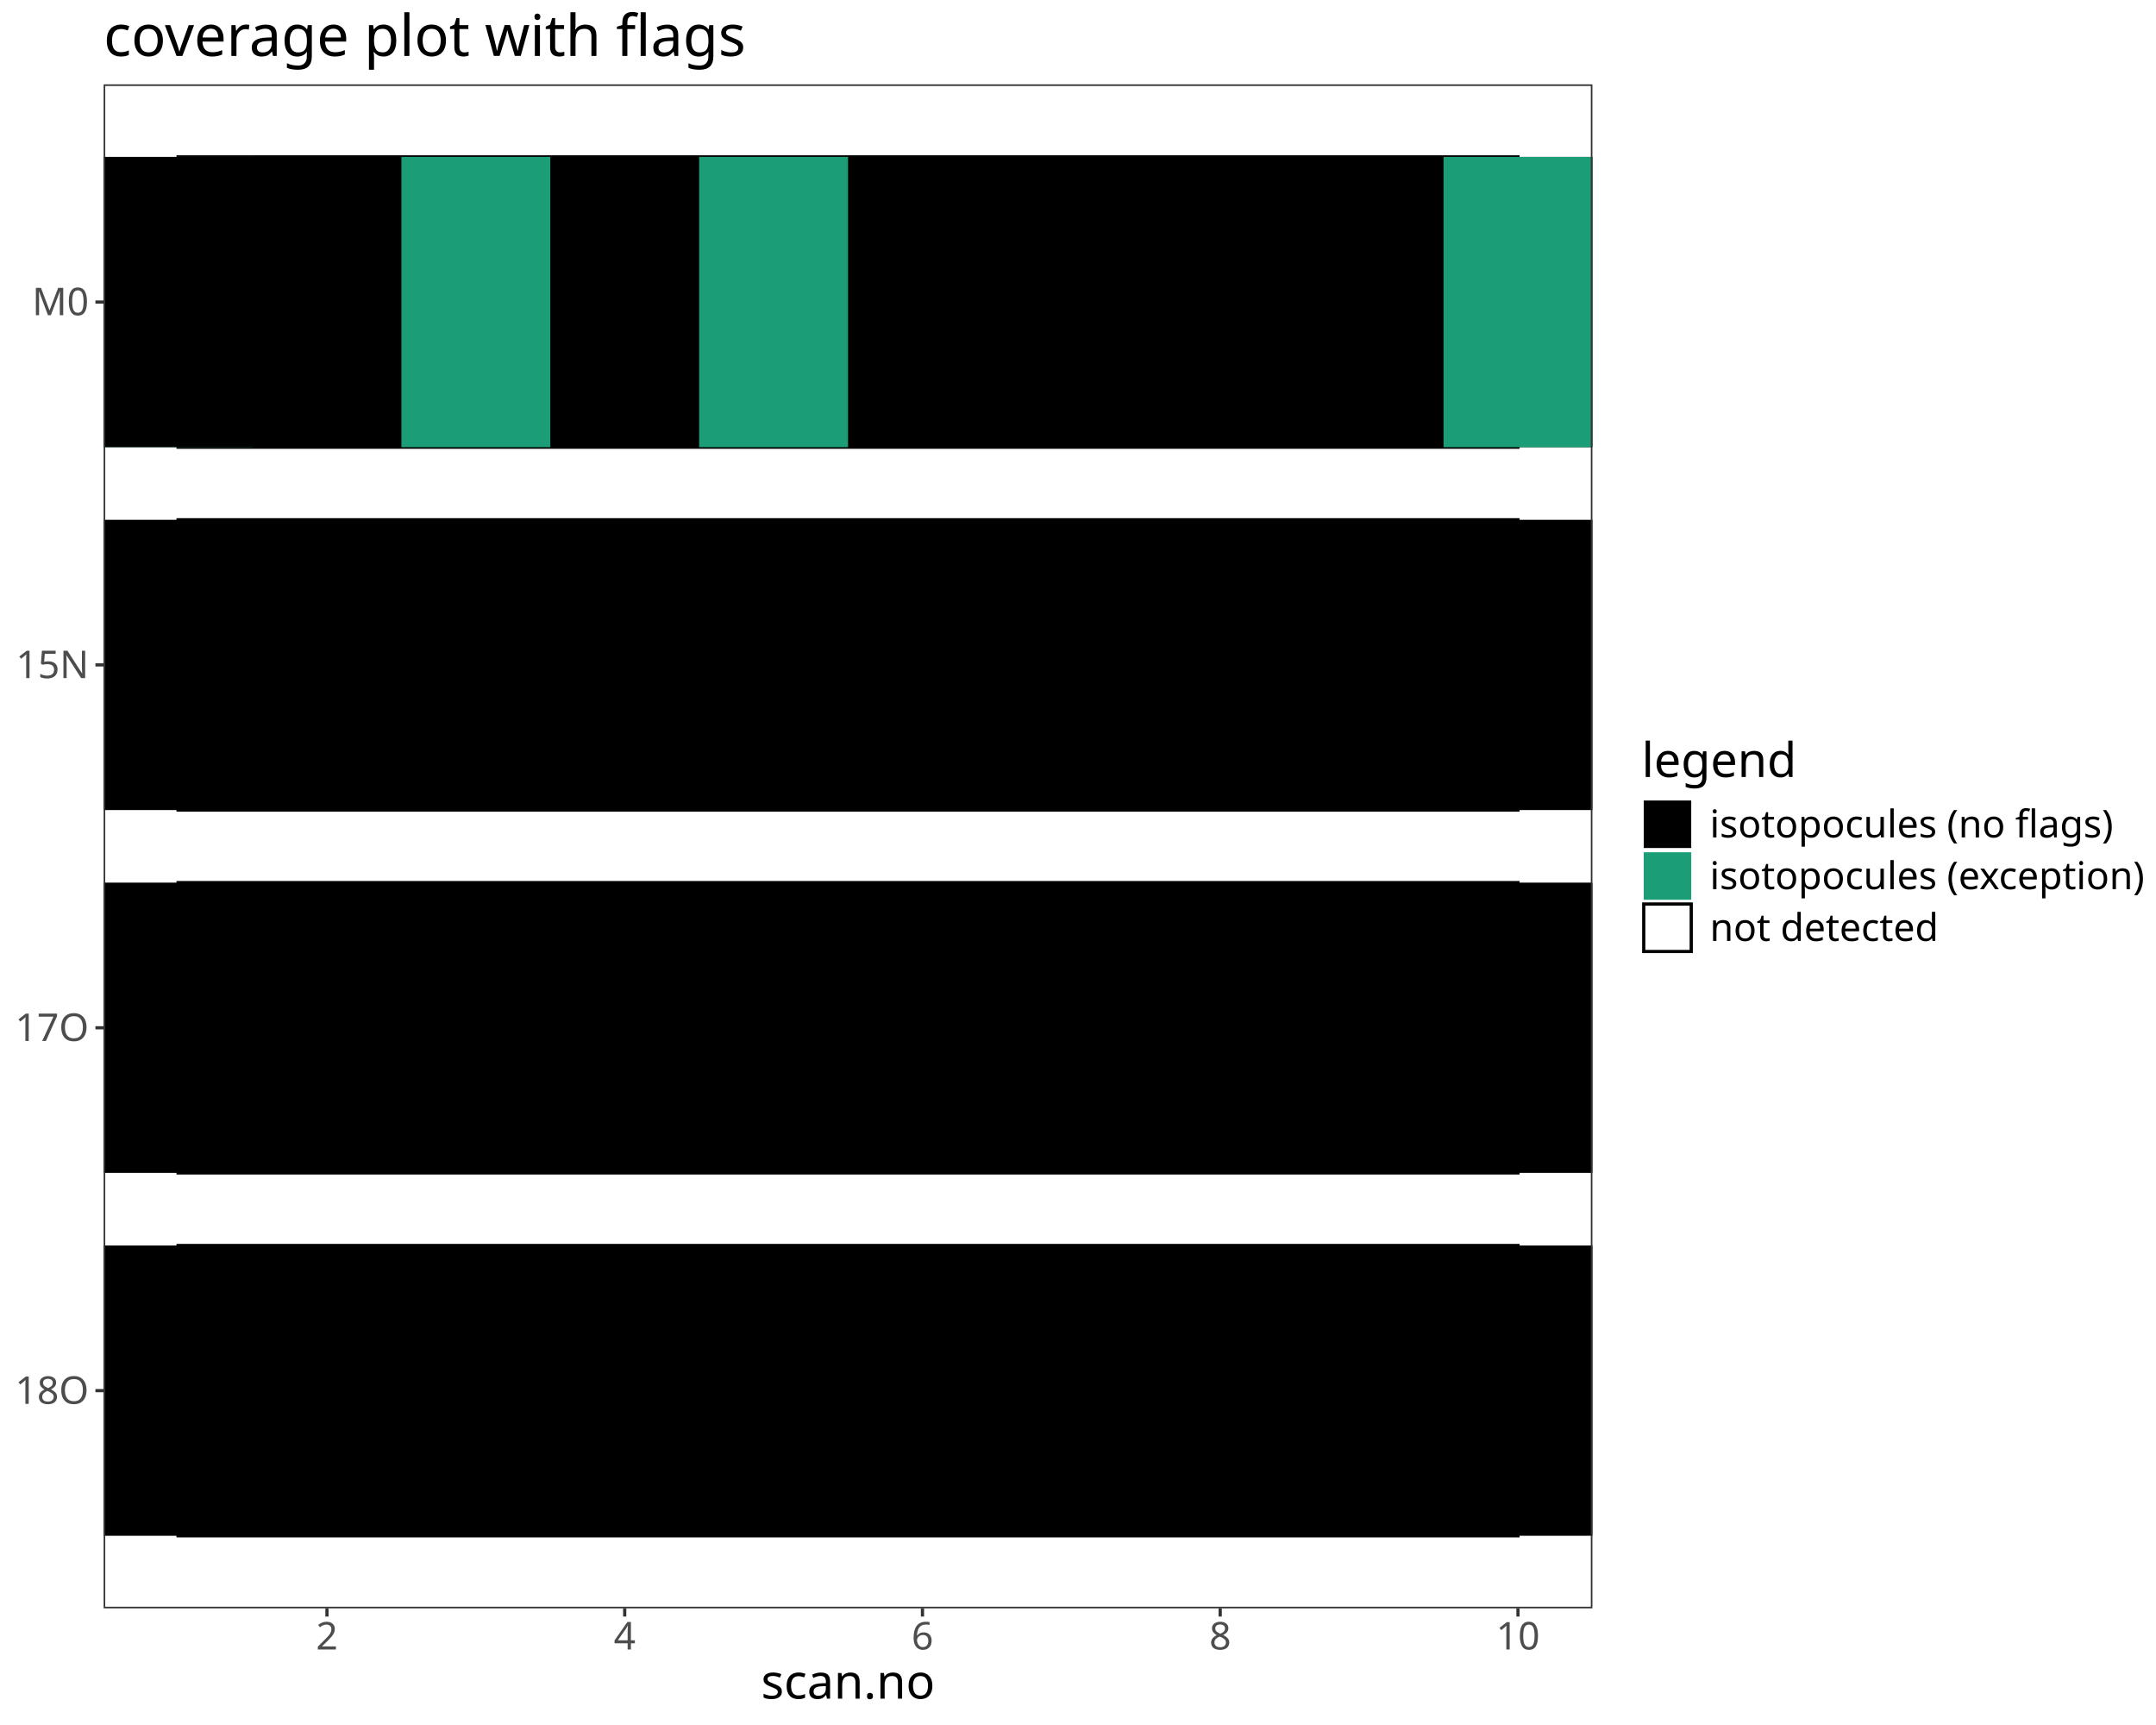
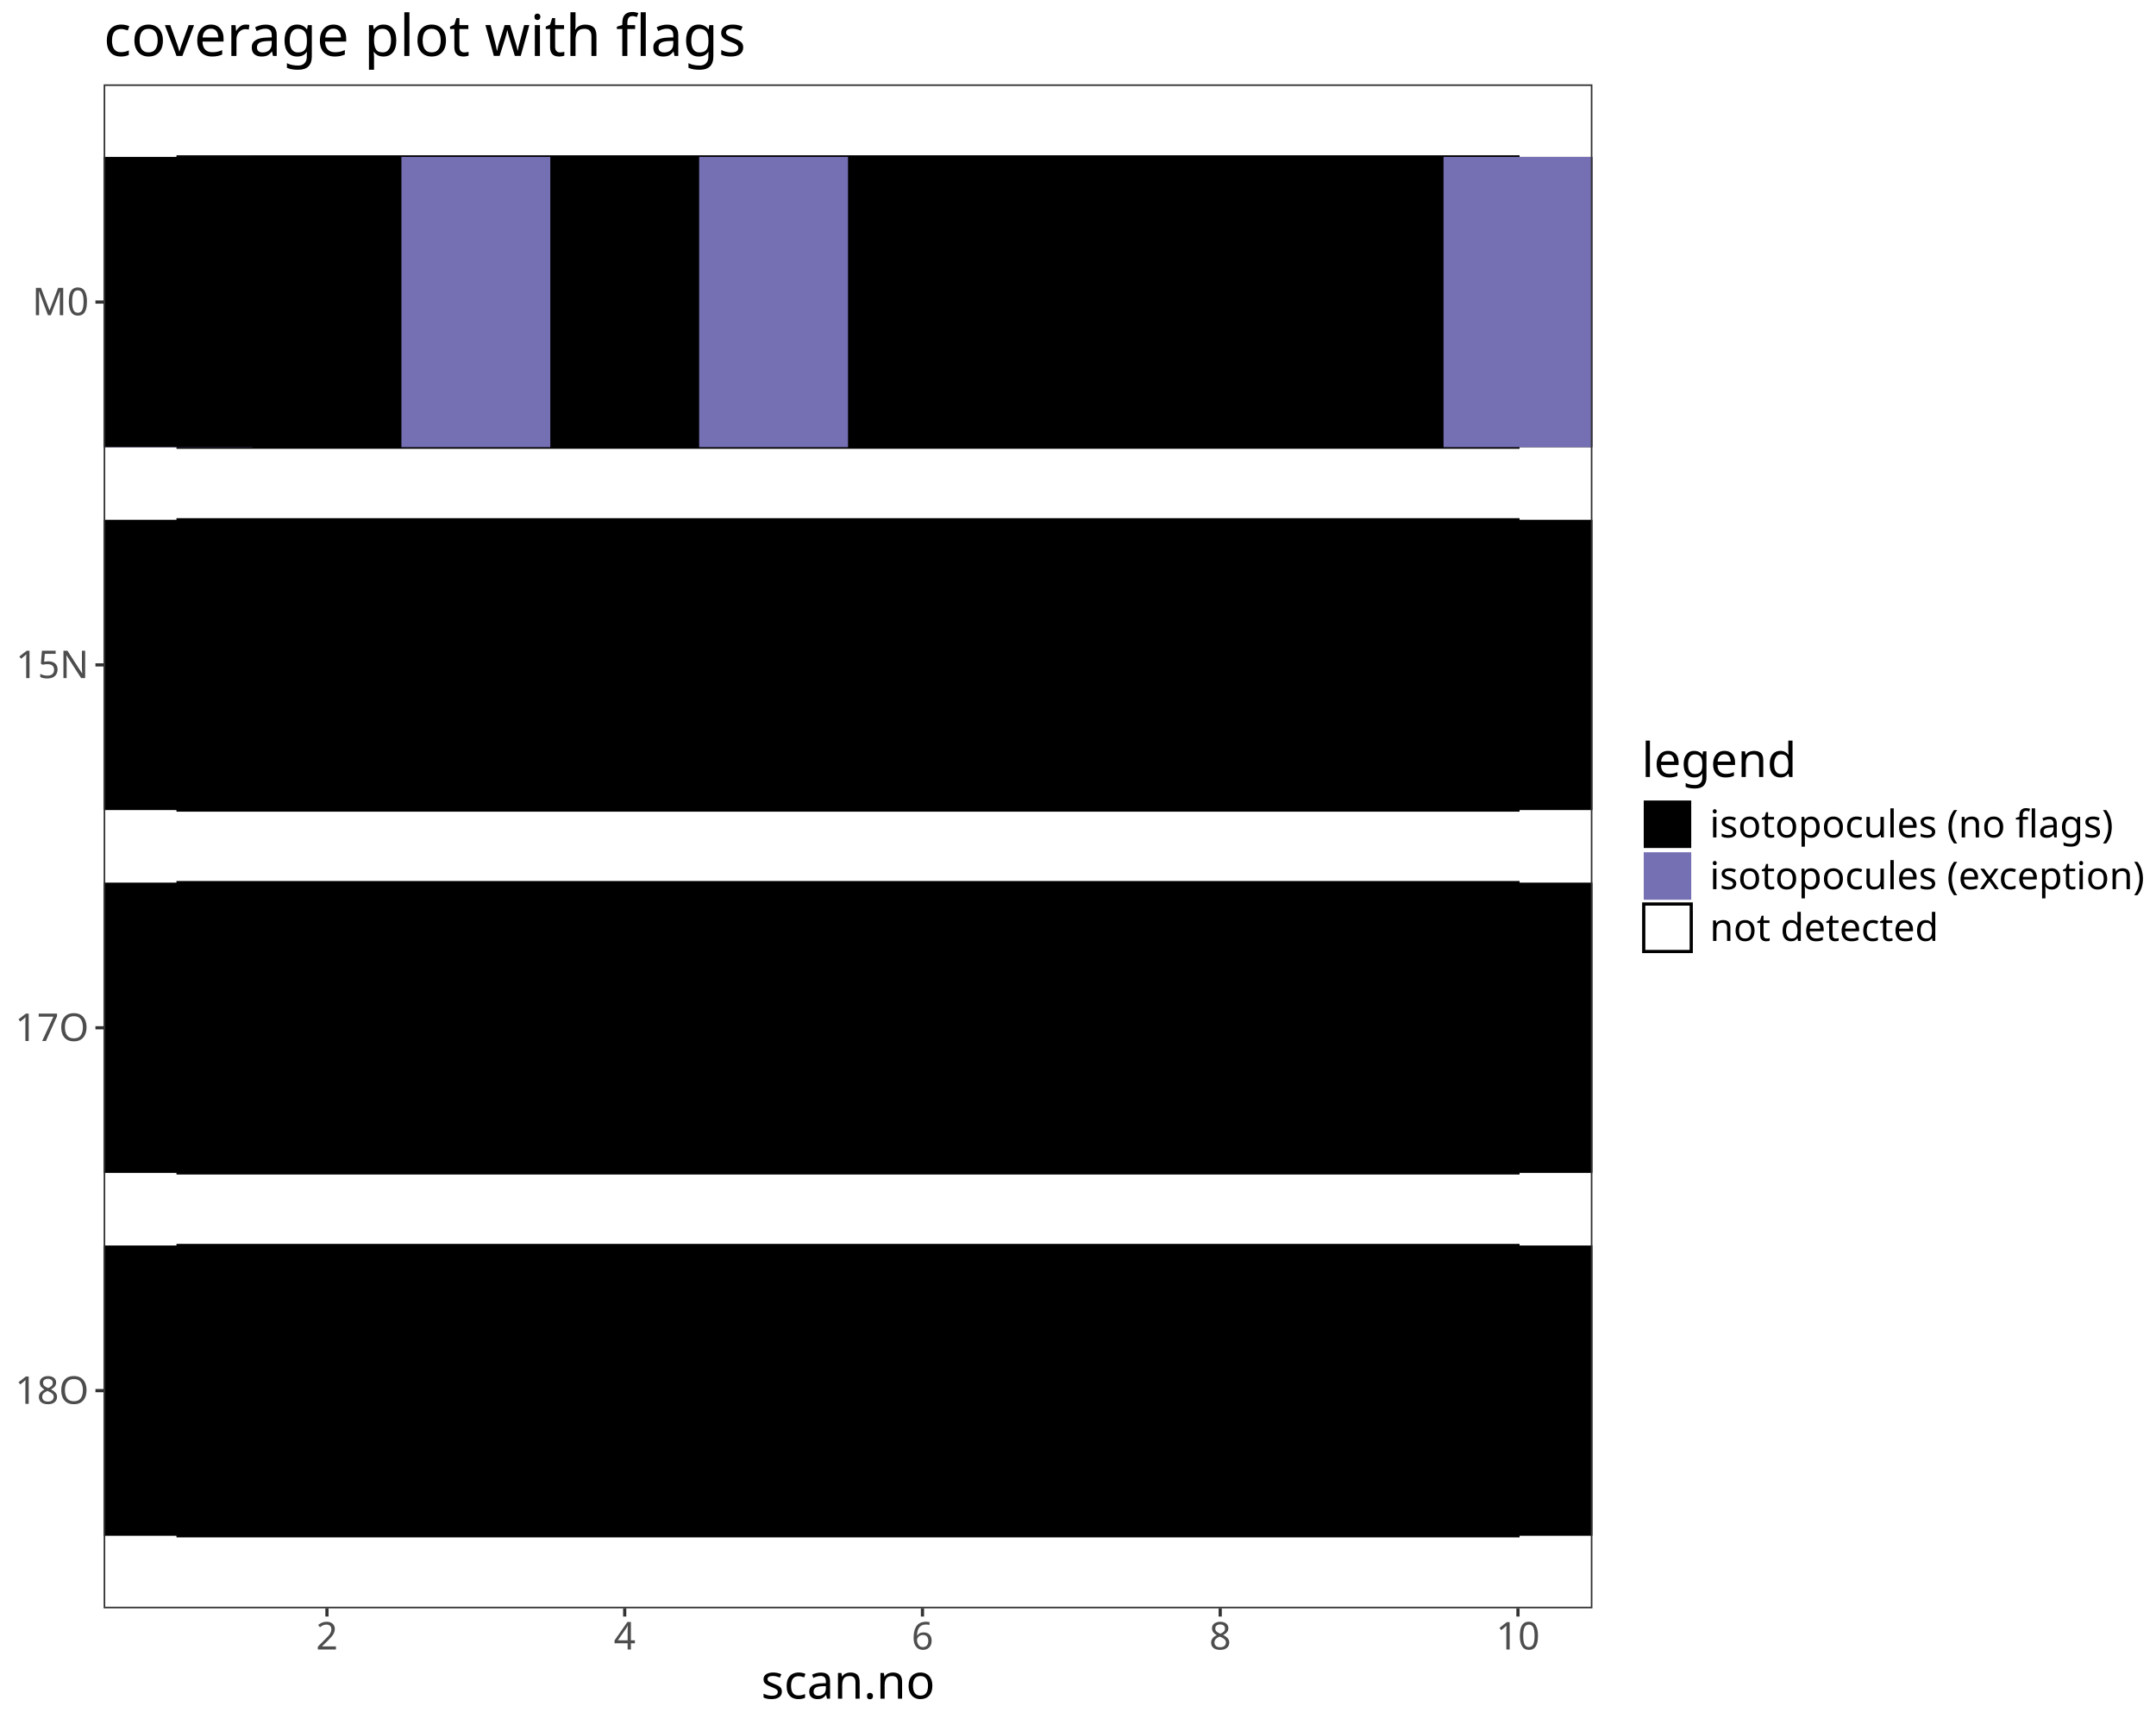
<svg xmlns="http://www.w3.org/2000/svg" class="svglite" data-engine-version="2.0" width="720.00pt" height="576.00pt" viewBox="0 0 720.00 576.00">
  <defs>
    <style type="text/css">
    .svglite line, .svglite polyline, .svglite polygon, .svglite path, .svglite rect, .svglite circle {
      fill: none;
      stroke: #000000;
      stroke-linecap: round;
      stroke-linejoin: round;
      stroke-miterlimit: 10.00;
    }
  </style>
  </defs>
  <rect width="100%" height="100%" style="stroke: none; fill: #FFFFFF;" />
  <defs>
    <clipPath id="cpMC4wMHw3MjAuMDB8MC4wMHw1NzYuMDA=">
      <rect x="0.00" y="0.00" width="720.00" height="576.00" />
    </clipPath>
  </defs>
  <g clip-path="url(#cpMC4wMHw3MjAuMDB8MC4wMHw1NzYuMDA=)">
</g>
  <defs>
    <clipPath id="cpMzQuNjF8NTMxLjc5fDI4LjE2fDUzNy4wNQ==">
      <rect x="34.61" y="28.16" width="497.18" height="508.89" />
    </clipPath>
  </defs>
  <g clip-path="url(#cpMzQuNjF8NTMxLjc5fDI4LjE2fDUzNy4wNQ==)">
    <rect x="59.47" y="52.39" width="447.46" height="96.93" style="stroke-width: 1.07; stroke-linecap: butt; stroke-linejoin: miter; fill: #FFFFFF;" />
    <rect x="59.47" y="173.56" width="447.46" height="96.93" style="stroke-width: 1.07; stroke-linecap: butt; stroke-linejoin: miter; fill: #FFFFFF;" />
    <rect x="59.47" y="294.72" width="447.46" height="96.93" style="stroke-width: 1.07; stroke-linecap: butt; stroke-linejoin: miter; fill: #FFFFFF;" />
    <rect x="59.47" y="415.89" width="447.46" height="96.93" style="stroke-width: 1.07; stroke-linecap: butt; stroke-linejoin: miter; fill: #FFFFFF;" />
-     <rect x="34.61" y="52.39" width="49.72" height="96.93" style="stroke-width: 1.07; stroke: none; stroke-linecap: butt; stroke-linejoin: miter; fill: #1B9E77;" />
+     <rect x="34.61" y="52.39" width="49.72" height="96.93" style="stroke-width: 1.07; stroke: none; stroke-linecap: butt; stroke-linejoin: miter; fill: #7570B3;" />
    <rect x="34.61" y="52.39" width="497.18" height="96.93" style="stroke-width: 1.07; stroke: none; stroke-linecap: butt; stroke-linejoin: miter; fill: #000000;" />
-     <rect x="134.05" y="52.39" width="49.72" height="96.93" style="stroke-width: 1.07; stroke: none; stroke-linecap: butt; stroke-linejoin: miter; fill: #1B9E77;" />
-     <rect x="233.48" y="52.39" width="49.72" height="96.93" style="stroke-width: 1.07; stroke: none; stroke-linecap: butt; stroke-linejoin: miter; fill: #1B9E77;" />
-     <rect x="482.07" y="52.39" width="49.72" height="96.93" style="stroke-width: 1.07; stroke: none; stroke-linecap: butt; stroke-linejoin: miter; fill: #1B9E77;" />
+     <rect x="134.05" y="52.39" width="49.72" height="96.93" style="stroke-width: 1.07; stroke: none; stroke-linecap: butt; stroke-linejoin: miter; fill: #7570B3;" />
+     <rect x="233.48" y="52.39" width="49.72" height="96.93" style="stroke-width: 1.07; stroke: none; stroke-linecap: butt; stroke-linejoin: miter; fill: #7570B3;" />
+     <rect x="482.07" y="52.39" width="49.72" height="96.93" style="stroke-width: 1.07; stroke: none; stroke-linecap: butt; stroke-linejoin: miter; fill: #7570B3;" />
    <rect x="34.61" y="173.56" width="497.18" height="96.93" style="stroke-width: 1.07; stroke: none; stroke-linecap: butt; stroke-linejoin: miter; fill: #000000;" />
    <rect x="34.61" y="294.72" width="497.18" height="96.93" style="stroke-width: 1.07; stroke: none; stroke-linecap: butt; stroke-linejoin: miter; fill: #000000;" />
    <rect x="34.61" y="415.89" width="497.18" height="96.93" style="stroke-width: 1.07; stroke: none; stroke-linecap: butt; stroke-linejoin: miter; fill: #000000;" />
    <rect x="34.61" y="28.16" width="497.18" height="508.89" style="stroke-width: 1.07; stroke: #333333;" />
  </g>
  <g clip-path="url(#cpMC4wMHw3MjAuMDB8MC4wMHw1NzYuMDA=)">
    <text x="29.68" y="105.26" text-anchor="end" style="font-size: 12.80px; fill: #4D4D4D; font-family: sans;" textLength="17.79px" lengthAdjust="spacingAndGlyphs">M0</text>
    <text x="29.68" y="226.43" text-anchor="end" style="font-size: 12.80px; fill: #4D4D4D; font-family: sans;" textLength="23.49px" lengthAdjust="spacingAndGlyphs">15N</text>
    <text x="29.68" y="347.59" text-anchor="end" style="font-size: 12.80px; fill: #4D4D4D; font-family: sans;" textLength="24.20px" lengthAdjust="spacingAndGlyphs">17O</text>
    <text x="29.68" y="468.76" text-anchor="end" style="font-size: 12.80px; fill: #4D4D4D; font-family: sans;" textLength="24.20px" lengthAdjust="spacingAndGlyphs">18O</text>
    <polyline points="31.87,100.86 34.61,100.86 " style="stroke-width: 1.07; stroke: #333333; stroke-linecap: butt;" />
    <polyline points="31.87,222.02 34.61,222.02 " style="stroke-width: 1.07; stroke: #333333; stroke-linecap: butt;" />
    <polyline points="31.87,343.19 34.61,343.19 " style="stroke-width: 1.07; stroke: #333333; stroke-linecap: butt;" />
    <polyline points="31.87,464.35 34.61,464.35 " style="stroke-width: 1.07; stroke: #333333; stroke-linecap: butt;" />
    <polyline points="109.19,539.79 109.19,537.05 " style="stroke-width: 1.07; stroke: #333333; stroke-linecap: butt;" />
    <polyline points="208.62,539.79 208.62,537.05 " style="stroke-width: 1.07; stroke: #333333; stroke-linecap: butt;" />
    <polyline points="308.06,539.79 308.06,537.05 " style="stroke-width: 1.07; stroke: #333333; stroke-linecap: butt;" />
    <polyline points="407.49,539.79 407.49,537.05 " style="stroke-width: 1.07; stroke: #333333; stroke-linecap: butt;" />
    <polyline points="506.93,539.79 506.93,537.05 " style="stroke-width: 1.07; stroke: #333333; stroke-linecap: butt;" />
    <text x="109.19" y="550.79" text-anchor="middle" style="font-size: 12.80px; fill: #4D4D4D; font-family: sans;" textLength="7.12px" lengthAdjust="spacingAndGlyphs">2</text>
    <text x="208.62" y="550.79" text-anchor="middle" style="font-size: 12.80px; fill: #4D4D4D; font-family: sans;" textLength="7.12px" lengthAdjust="spacingAndGlyphs">4</text>
    <text x="308.06" y="550.79" text-anchor="middle" style="font-size: 12.80px; fill: #4D4D4D; font-family: sans;" textLength="7.12px" lengthAdjust="spacingAndGlyphs">6</text>
    <text x="407.49" y="550.79" text-anchor="middle" style="font-size: 12.80px; fill: #4D4D4D; font-family: sans;" textLength="7.12px" lengthAdjust="spacingAndGlyphs">8</text>
    <text x="506.93" y="550.79" text-anchor="middle" style="font-size: 12.80px; fill: #4D4D4D; font-family: sans;" textLength="14.24px" lengthAdjust="spacingAndGlyphs">10</text>
    <text x="283.20" y="567.20" text-anchor="middle" style="font-size: 16.00px; font-family: sans;" textLength="56.05px" lengthAdjust="spacingAndGlyphs">scan.no</text>
    <text x="548.23" y="259.45" style="font-size: 16.00px; font-family: sans;" textLength="48.05px" lengthAdjust="spacingAndGlyphs">legend</text>
    <rect x="548.93" y="267.30" width="15.86" height="15.86" style="stroke-width: 1.07; stroke: none; stroke-linecap: butt; stroke-linejoin: miter; fill: #000000;" />
-     <rect x="548.93" y="284.58" width="15.86" height="15.86" style="stroke-width: 1.07; stroke: none; stroke-linecap: butt; stroke-linejoin: miter; fill: #1B9E77;" />
+     <rect x="548.93" y="284.58" width="15.86" height="15.86" style="stroke-width: 1.07; stroke: none; stroke-linecap: butt; stroke-linejoin: miter; fill: #7570B3;" />
    <rect x="548.93" y="301.86" width="15.86" height="15.86" style="stroke-width: 1.07; stroke-linecap: butt; stroke-linejoin: miter; fill: #FFFFFF;" />
    <text x="570.99" y="279.63" style="font-size: 12.80px; font-family: sans;" textLength="128.09px" lengthAdjust="spacingAndGlyphs">isotopocules (no flags)</text>
    <text x="570.99" y="296.91" style="font-size: 12.80px; font-family: sans;" textLength="138.06px" lengthAdjust="spacingAndGlyphs">isotopocules (exception)</text>
    <text x="570.99" y="314.19" style="font-size: 12.80px; font-family: sans;" textLength="70.46px" lengthAdjust="spacingAndGlyphs">not detected</text>
    <text x="34.61" y="18.69" style="font-size: 19.20px; font-family: sans;" textLength="200.67px" lengthAdjust="spacingAndGlyphs">coverage plot with flags</text>
  </g>
</svg>
